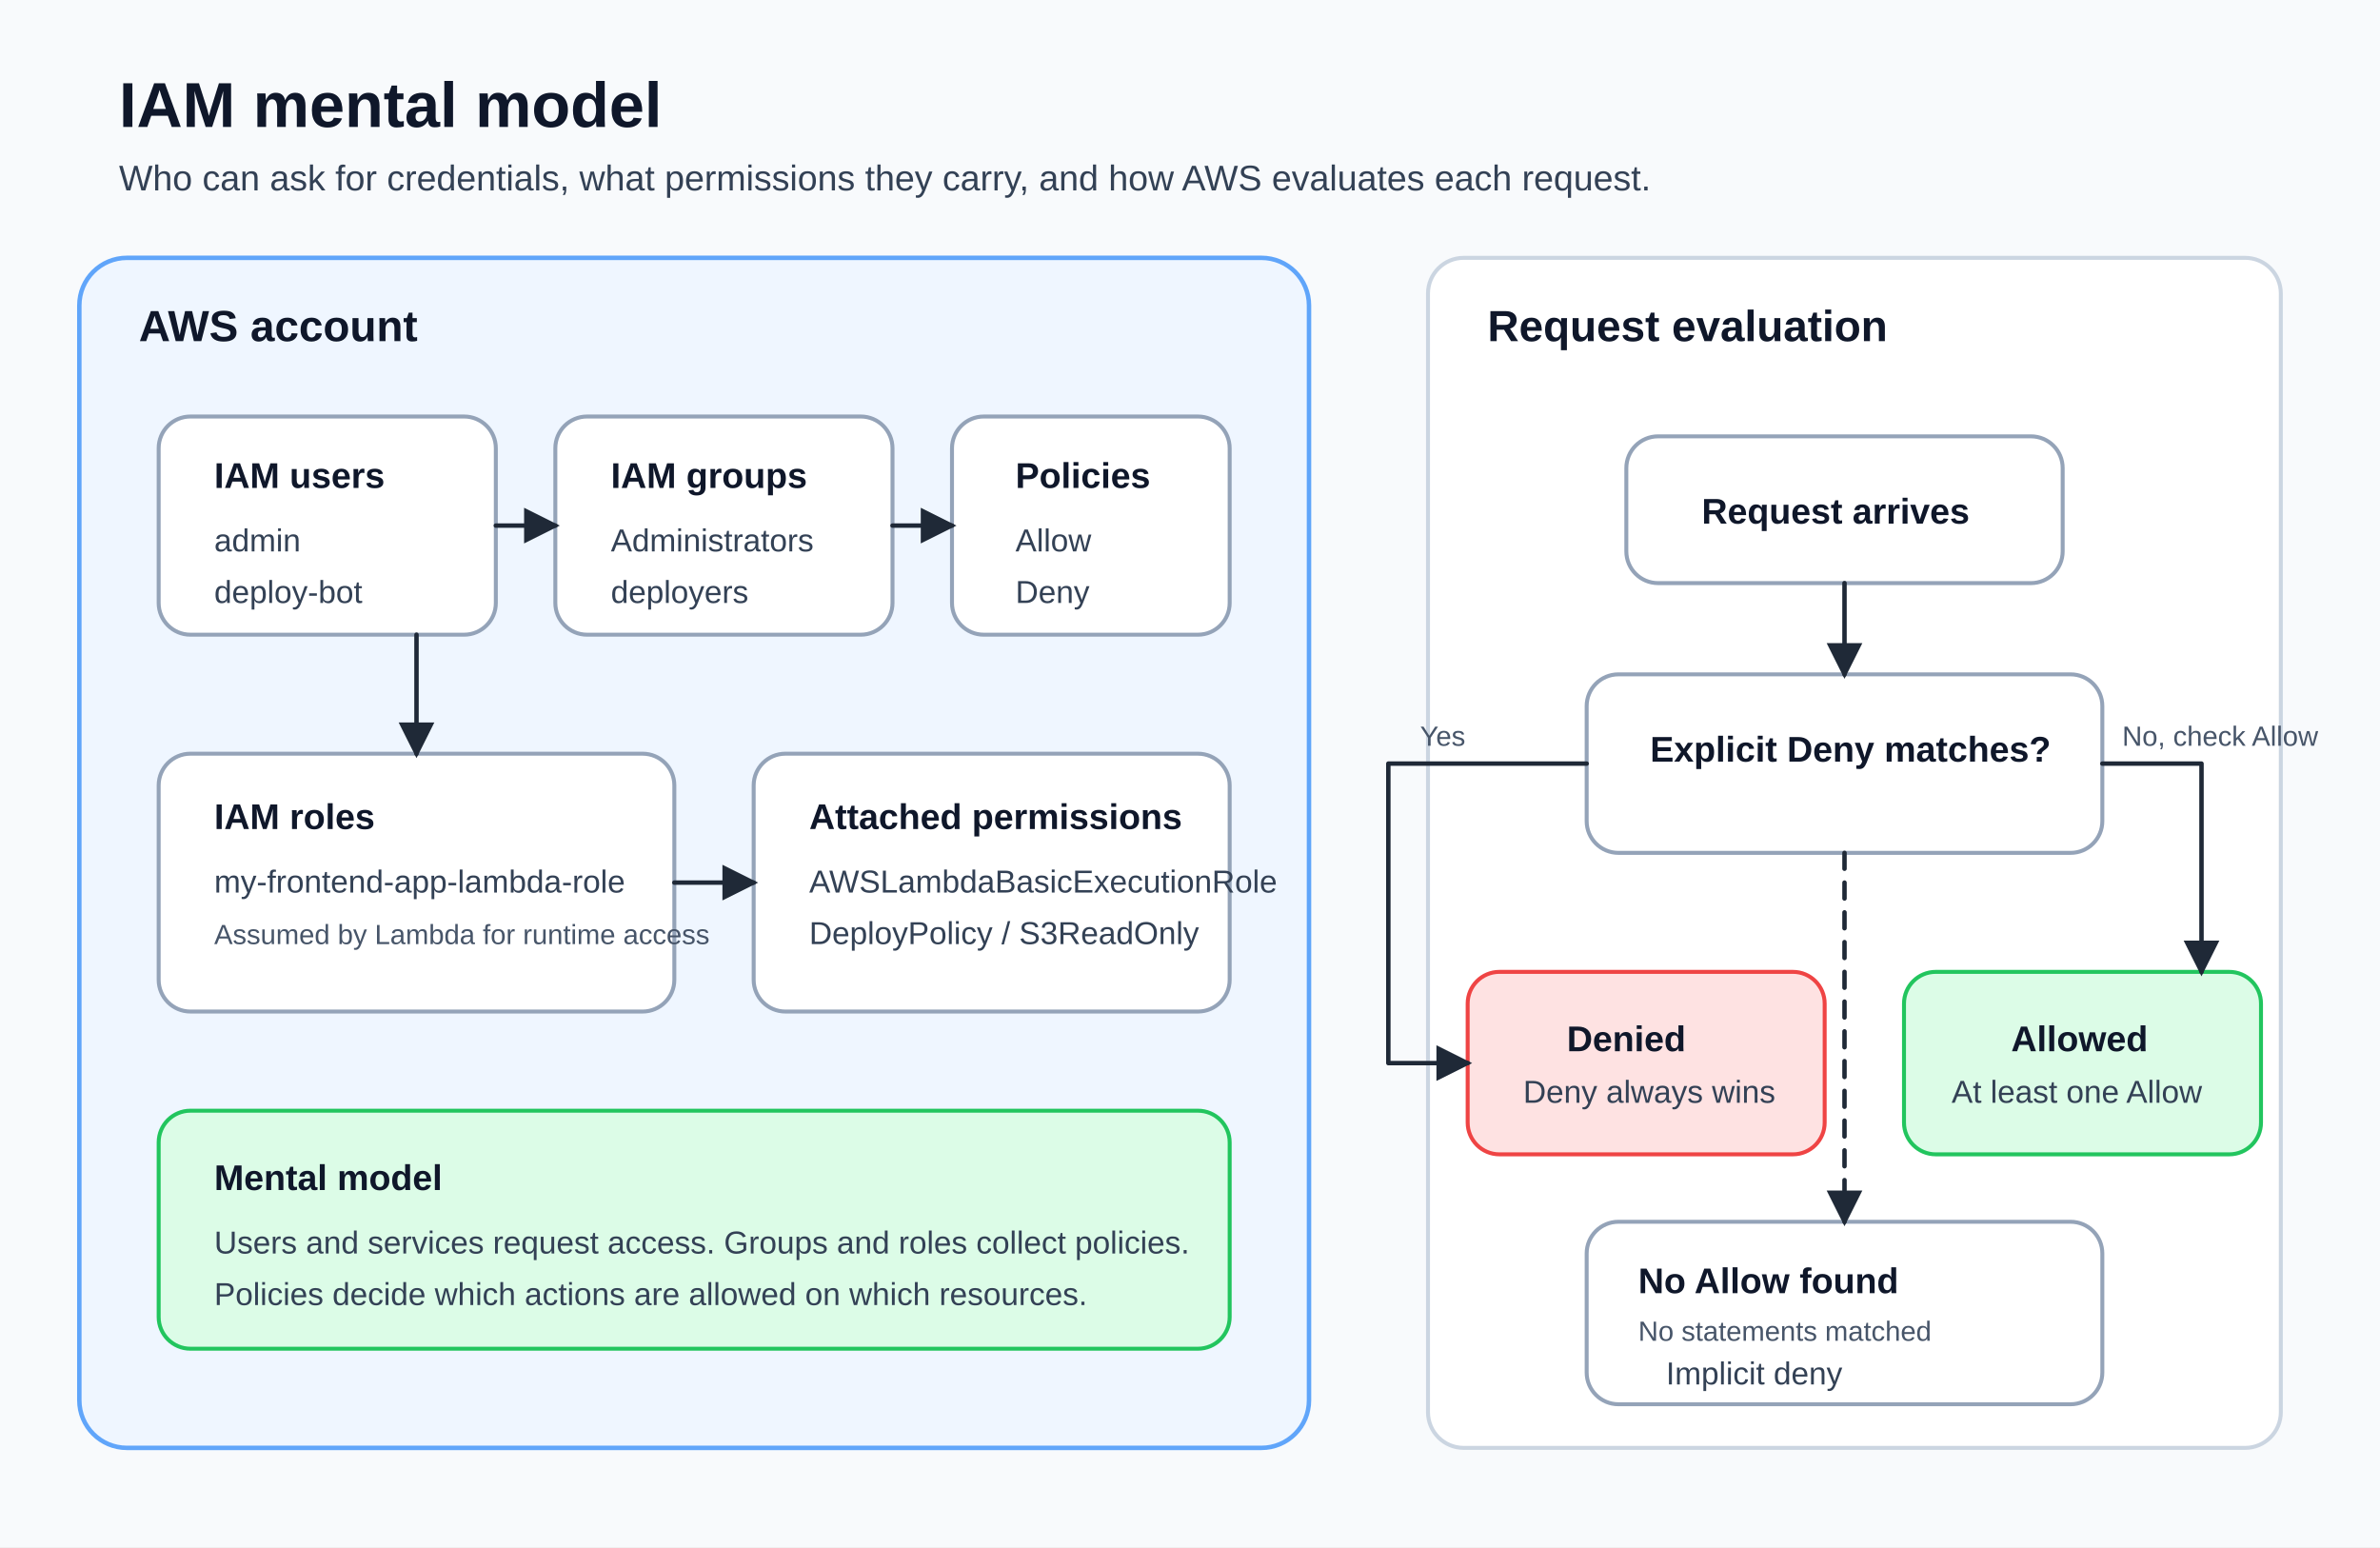
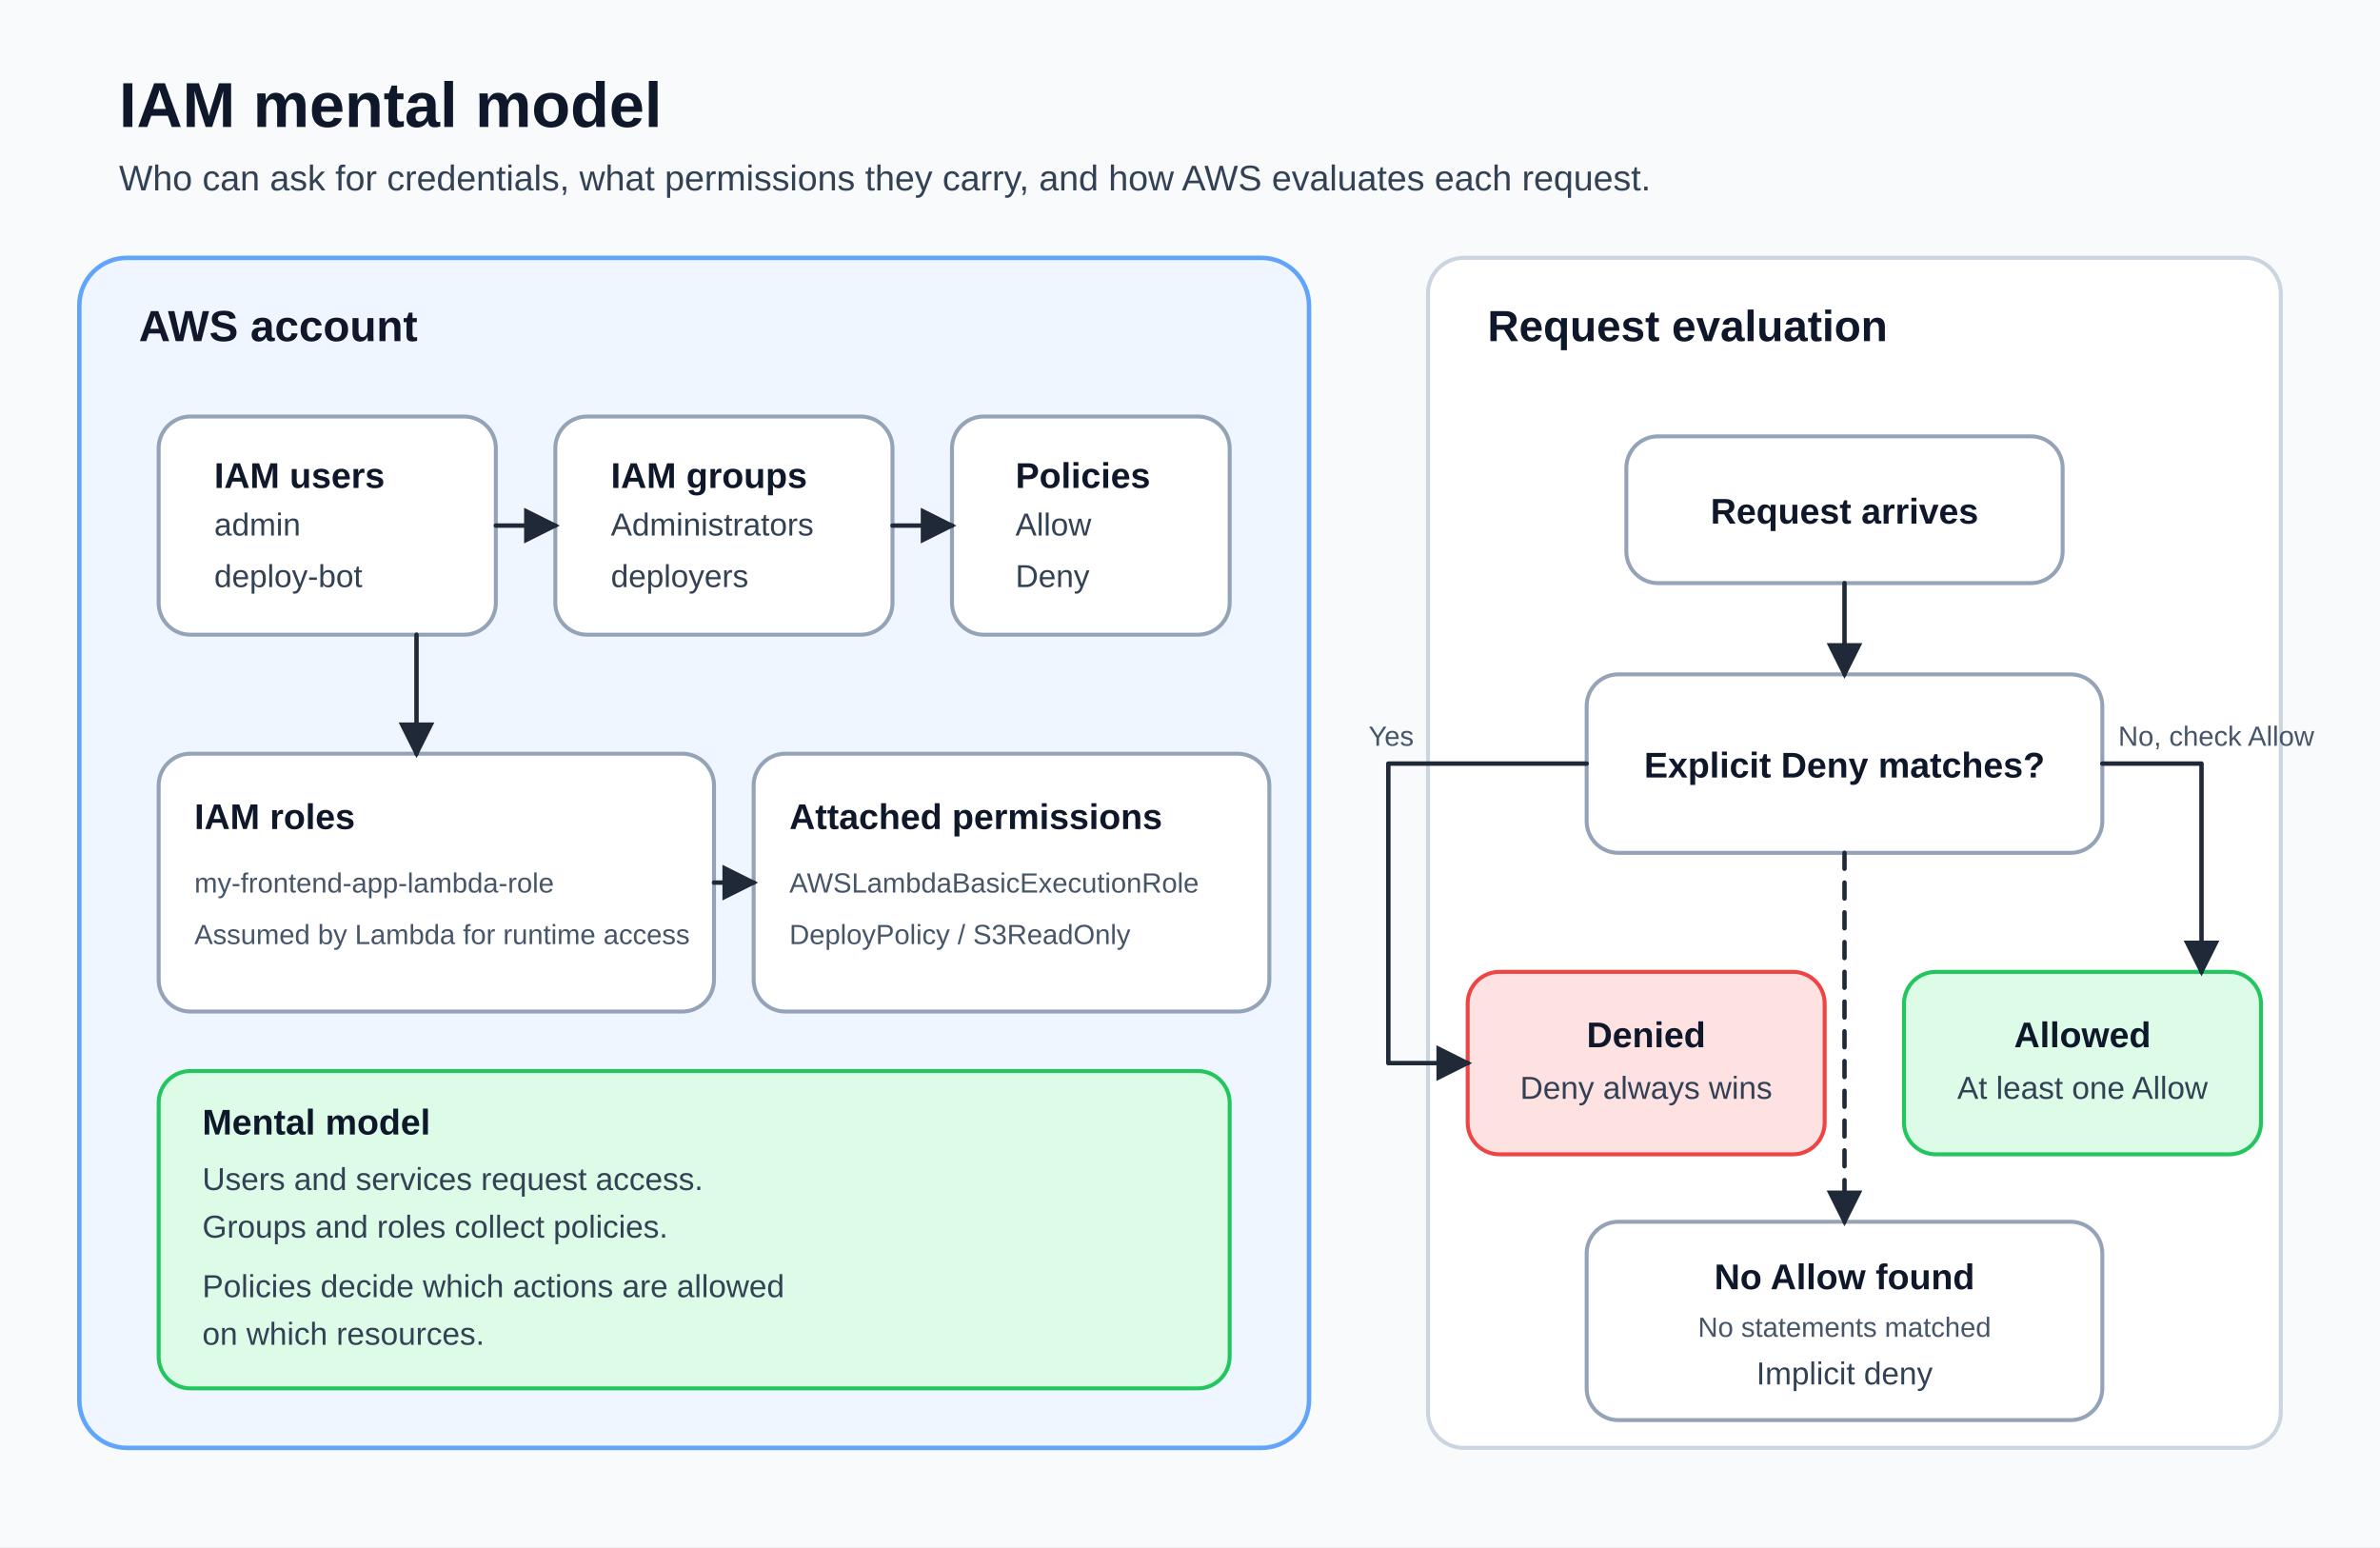
- <svg xmlns="http://www.w3.org/2000/svg" viewBox="0 0 1200 780" role="img" aria-labelledby="title desc">
-   <defs>
+ <svg xmlns="http://www.w3.org/2000/svg" viewBox="0 0 1200 780" role="img" aria-labelledby="title desc" version="1.1" id="svg39">
+   <defs id="defs1">
    <marker id="arrow" markerWidth="8" markerHeight="8" refX="7" refY="4" orient="auto-start-reverse">
-       <path d="M 0 0 L 8 4 L 0 8 z" fill="#1f2937" />
+       <path d="M 0 0 L 8 4 L 0 8 z" fill="#1f2937" id="path1" />
    </marker>
-     <style>
+     <style id="style1">
      .bg { fill: #f8fafc; }
      .panel { fill: #ffffff; stroke: #cbd5e1; stroke-width: 2; rx: 18; }
      .account { fill: #eff6ff; stroke: #60a5fa; stroke-width: 2.25; rx: 24; }
      .card { fill: #ffffff; stroke: #94a3b8; stroke-width: 2; rx: 16; }
      .accent { fill: #dcfce7; stroke: #22c55e; stroke-width: 2; rx: 16; }
      .warn { fill: #fee2e2; stroke: #ef4444; stroke-width: 2; rx: 16; }
      .line {
        stroke: #1f2937;
        stroke-width: 2.25;
        stroke-linecap: round;
        stroke-linejoin: round;
        fill: none;
        marker-end: url(#arrow);
      }
      .dashed { stroke-dasharray: 8 7; }
      text { font-family: Arial, sans-serif; fill: #0f172a; }
      .title { font-size: 32px; font-weight: 700; }
      .subtitle { font-size: 18px; fill: #334155; }
      .heading { font-size: 22px; font-weight: 700; }
      .label { font-size: 18px; font-weight: 700; }
      .body { font-size: 16px; fill: #334155; }
      .small { font-size: 14px; fill: #475569; }
+       .center { text-anchor: middle; }
    </style>
  </defs>
-   <rect class="bg" width="1200" height="780" />
-   <text x="60" y="64" class="title">IAM mental model</text>
-   <text x="60" y="96" class="subtitle">Who can ask for credentials, what permissions they carry, and how AWS evaluates each request.</text>
-   <rect x="40" y="130" width="620" height="600" class="account" />
-   <text x="70" y="172" class="heading">AWS account</text>
-   <rect x="80" y="210" width="170" height="110" class="card" />
-   <text x="108" y="246" class="label">IAM users</text>
-   <text x="108" y="278" class="body">admin</text>
-   <text x="108" y="304" class="body">deploy-bot</text>
-   <rect x="280" y="210" width="170" height="110" class="card" />
-   <text x="308" y="246" class="label">IAM groups</text>
-   <text x="308" y="278" class="body">Administrators</text>
-   <text x="308" y="304" class="body">deployers</text>
-   <rect x="480" y="210" width="140" height="110" class="card" />
-   <text x="512" y="246" class="label">Policies</text>
-   <text x="512" y="278" class="body">Allow</text>
-   <text x="512" y="304" class="body">Deny</text>
-   <rect x="80" y="380" width="260" height="130" class="card" />
-   <text x="108" y="418" class="label">IAM roles</text>
-   <text x="108" y="450" class="body">my-frontend-app-lambda-role</text>
-   <text x="108" y="476" class="small">Assumed by Lambda for runtime access</text>
-   <rect x="380" y="380" width="240" height="130" class="card" />
-   <text x="408" y="418" class="label">Attached permissions</text>
-   <text x="408" y="450" class="body">AWSLambdaBasicExecutionRole</text>
-   <text x="408" y="476" class="body">DeployPolicy / S3ReadOnly</text>
-   <rect x="80" y="560" width="540" height="120" class="accent" />
-   <text x="108" y="600" class="label">Mental model</text>
-   <text x="108" y="632" class="body">Users and services request access. Groups and roles collect policies.</text>
-   <text x="108" y="658" class="body">Policies decide which actions are allowed on which resources.</text>
-   <path class="line" d="M 250 265 L 280 265" />
-   <path class="line" d="M 450 265 L 480 265" />
-   <path class="line" d="M 210 320 L 210 380" />
-   <path class="line" d="M 340 445 L 380 445" />
-   <rect x="720" y="130" width="430" height="600" class="panel" />
-   <text x="750" y="172" class="heading">Request evaluation</text>
-   <rect x="820" y="220" width="220" height="74" class="card" />
-   <text x="858" y="264" class="label">Request arrives</text>
-   <rect x="800" y="340" width="260" height="90" class="card" />
-   <text x="832" y="384" class="label">Explicit Deny matches?</text>
-   <rect x="740" y="490" width="180" height="92" class="warn" />
-   <text x="790" y="530" class="label">Denied</text>
-   <text x="768" y="556" class="body">Deny always wins</text>
-   <rect x="960" y="490" width="180" height="92" class="accent" />
-   <text x="1014" y="530" class="label">Allowed</text>
-   <text x="984" y="556" class="body">At least one Allow</text>
-   <rect x="800" y="616" width="260" height="92" class="card" />
-   <text x="826" y="652" class="label">No Allow found</text>
-   <text x="826" y="676" class="small">No statements matched</text>
-   <text x="840" y="698" class="body">Implicit deny</text>
-   <path class="line" d="M 930 294 L 930 340" />
-   <path class="line" d="M 800 385 L 700 385 L 700 536 L 740 536" />
-   <path class="line" d="M 1060 385 L 1110 385 L 1110 490" />
-   <path class="line dashed" d="M 930 430 L 930 616" />
-   <text x="716" y="376" class="small">Yes</text>
-   <text x="1070" y="376" class="small">No, check Allow</text>
+   <rect class="bg" width="1200" height="780" id="rect1" />
+   <text x="60" y="64" class="title" id="text1">IAM mental model</text>
+   <text x="60" y="96" class="subtitle" id="text2">Who can ask for credentials, what permissions they carry, and how AWS evaluates each request.</text>
+   <rect x="40" y="130" width="620" height="600" class="account" id="rect2" />
+   <text x="70" y="172" class="heading" id="text3">AWS account</text>
+   <rect x="80" y="210" width="170" height="110" class="card" id="rect3" />
+   <text x="108" y="246" class="label" id="text4">IAM users</text>
+   <text x="108" y="270" class="body" id="text5">admin</text>
+   <text x="108" y="296" class="body" id="text6">deploy-bot</text>
+   <rect x="280" y="210" width="170" height="110" class="card" id="rect6" />
+   <text x="308" y="246" class="label" id="text7">IAM groups</text>
+   <text x="308" y="270" class="body" id="text8">Administrators</text>
+   <text x="308" y="296" class="body" id="text9">deployers</text>
+   <rect x="480" y="210" width="140" height="110" class="card" id="rect9" />
+   <text x="512" y="246" class="label" id="text10">Policies</text>
+   <text x="512" y="270" class="body" id="text11">Allow</text>
+   <text x="512" y="296" class="body" id="text12">Deny</text>
+   <rect x="80" y="380" width="280" height="130" class="card" id="rect12" />
+   <text x="98" y="418" class="label" id="text13">IAM roles</text>
+   <text x="98" y="450" class="small" id="text14">my-frontend-app-lambda-role</text>
+   <text x="98" y="476" class="small" id="text15">Assumed by Lambda for runtime access</text>
+   <rect x="380" y="380" width="260" height="130" class="card" id="rect15" />
+   <text x="398" y="418" class="label" id="text16">Attached permissions</text>
+   <text x="398" y="450" class="small" id="text17">AWSLambdaBasicExecutionRole</text>
+   <text x="398" y="476" class="small" id="text18">DeployPolicy / S3ReadOnly</text>
+   <rect x="80" y="540" width="540" height="160" class="accent" id="rect18" />
+   <text x="102" y="572" class="label" id="text19">Mental model</text>
+   <text x="102" y="600" class="body" id="text20">Users and services request access.</text>
+   <text x="102" y="624" class="body" id="text21">Groups and roles collect policies.</text>
+   <text x="102" y="654" class="body" id="text22">Policies decide which actions are allowed</text>
+   <text x="102" y="678" class="body" id="text23">on which resources.</text>
+   <path class="line" d="M 250 265 L 280 265" id="path23" />
+   <path class="line" d="M 450 265 L 480 265" id="path24" />
+   <path class="line" d="M 210 320 L 210 380" id="path25" />
+   <path class="line" d="M 360 445 L 380 445" id="path26" />
+   <rect x="720" y="130" width="430" height="600" class="panel" id="rect26" />
+   <text x="750" y="172" class="heading" id="text26">Request evaluation</text>
+   <rect x="820" y="220" width="220" height="74" class="card" id="rect27" />
+   <text x="930" y="264" class="label center" id="text27">Request arrives</text>
+   <rect x="800" y="340" width="260" height="90" class="card" id="rect28" />
+   <text x="930" y="392" class="label center" id="text28">Explicit Deny matches?</text>
+   <rect x="740" y="490" width="180" height="92" class="warn" id="rect29" />
+   <text x="830" y="528" class="label center" id="text29">Denied</text>
+   <text x="830" y="554" class="body center" id="text30">Deny always wins</text>
+   <rect x="960" y="490" width="180" height="92" class="accent" id="rect30" />
+   <text x="1050" y="528" class="label center" id="text31">Allowed</text>
+   <text x="1050" y="554" class="body center" id="text32">At least one Allow</text>
+   <rect x="800" y="616" width="260" height="100" class="card" id="rect32" />
+   <text x="930" y="650" class="label center" id="text33">No Allow found</text>
+   <text x="930" y="674" class="small center" id="text34">No statements matched</text>
+   <text x="930" y="698" class="body center" id="text35">Implicit deny</text>
+   <path class="line" d="M 930 294 L 930 340" id="path35" />
+   <path class="line" d="M 800 385 L 700 385 L 700 536 L 740 536" id="path36" />
+   <path class="line" d="M 1060 385 L 1110 385 L 1110 490" id="path37" />
+   <path class="line dashed" d="M 930 430 L 930 616" id="path38" />
+   <text x="690" y="376" class="small" id="text38">Yes</text>
+   <text x="1068" y="376" class="small" id="text39">No, check Allow</text>
</svg>
